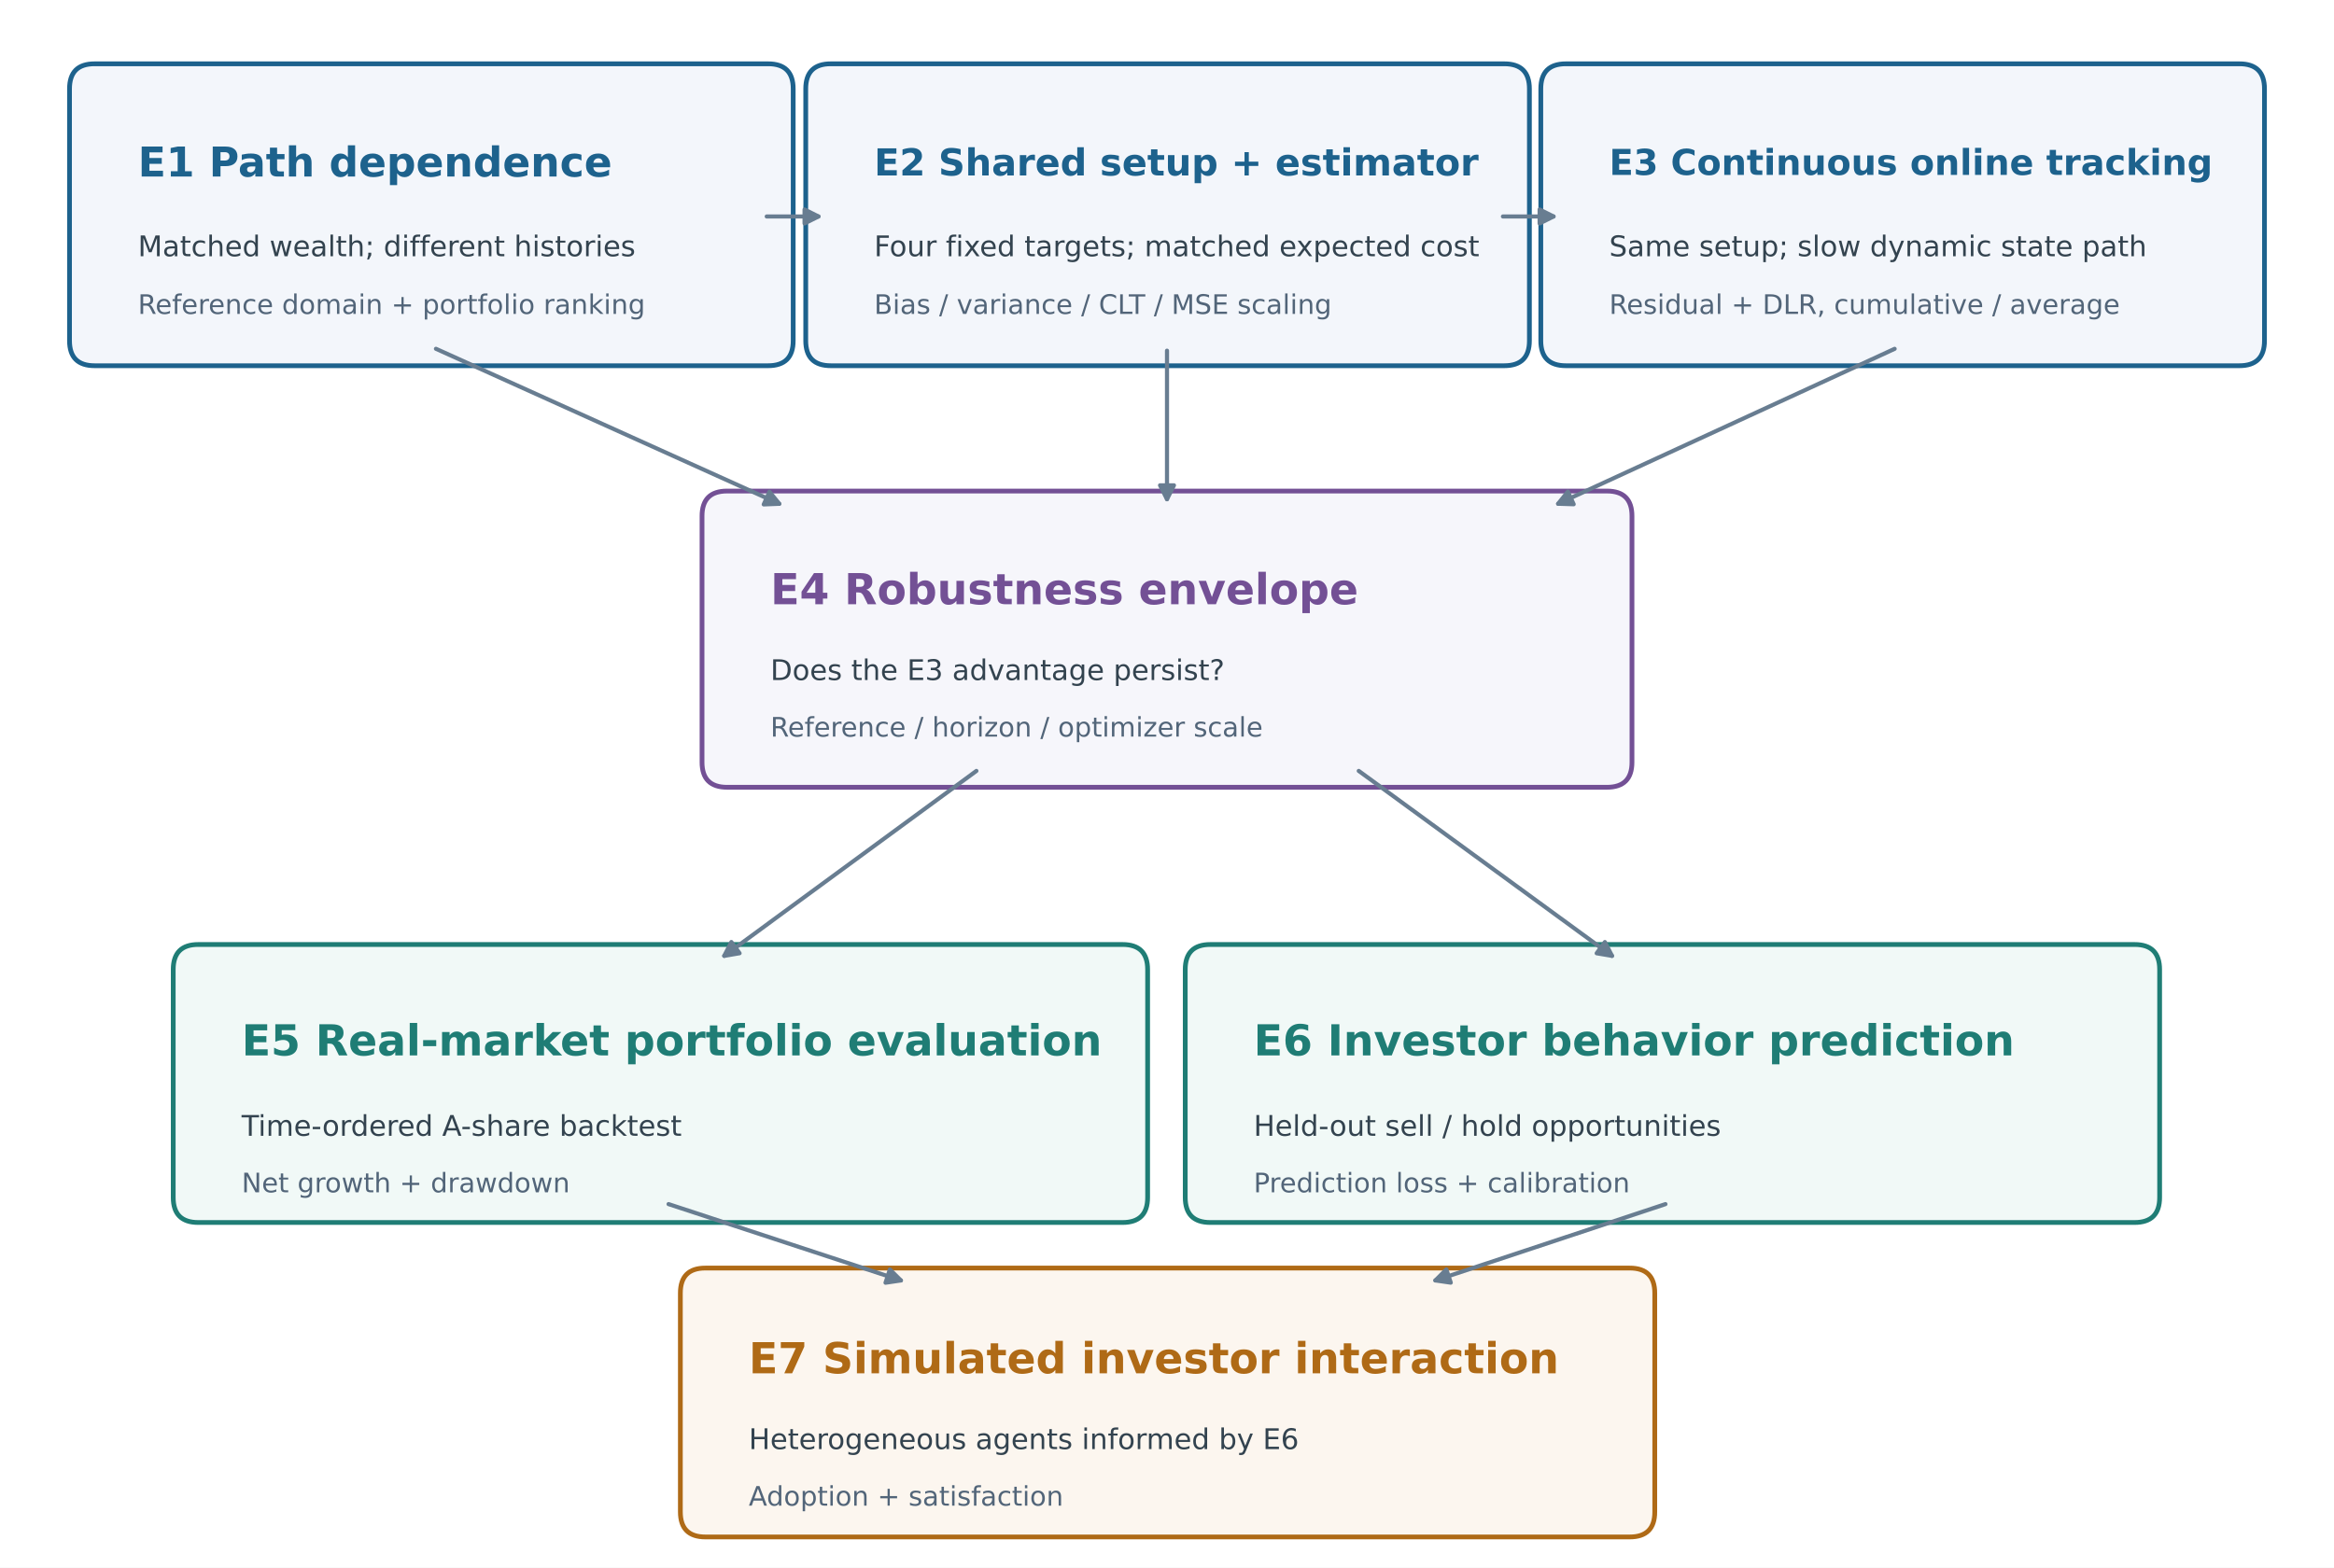
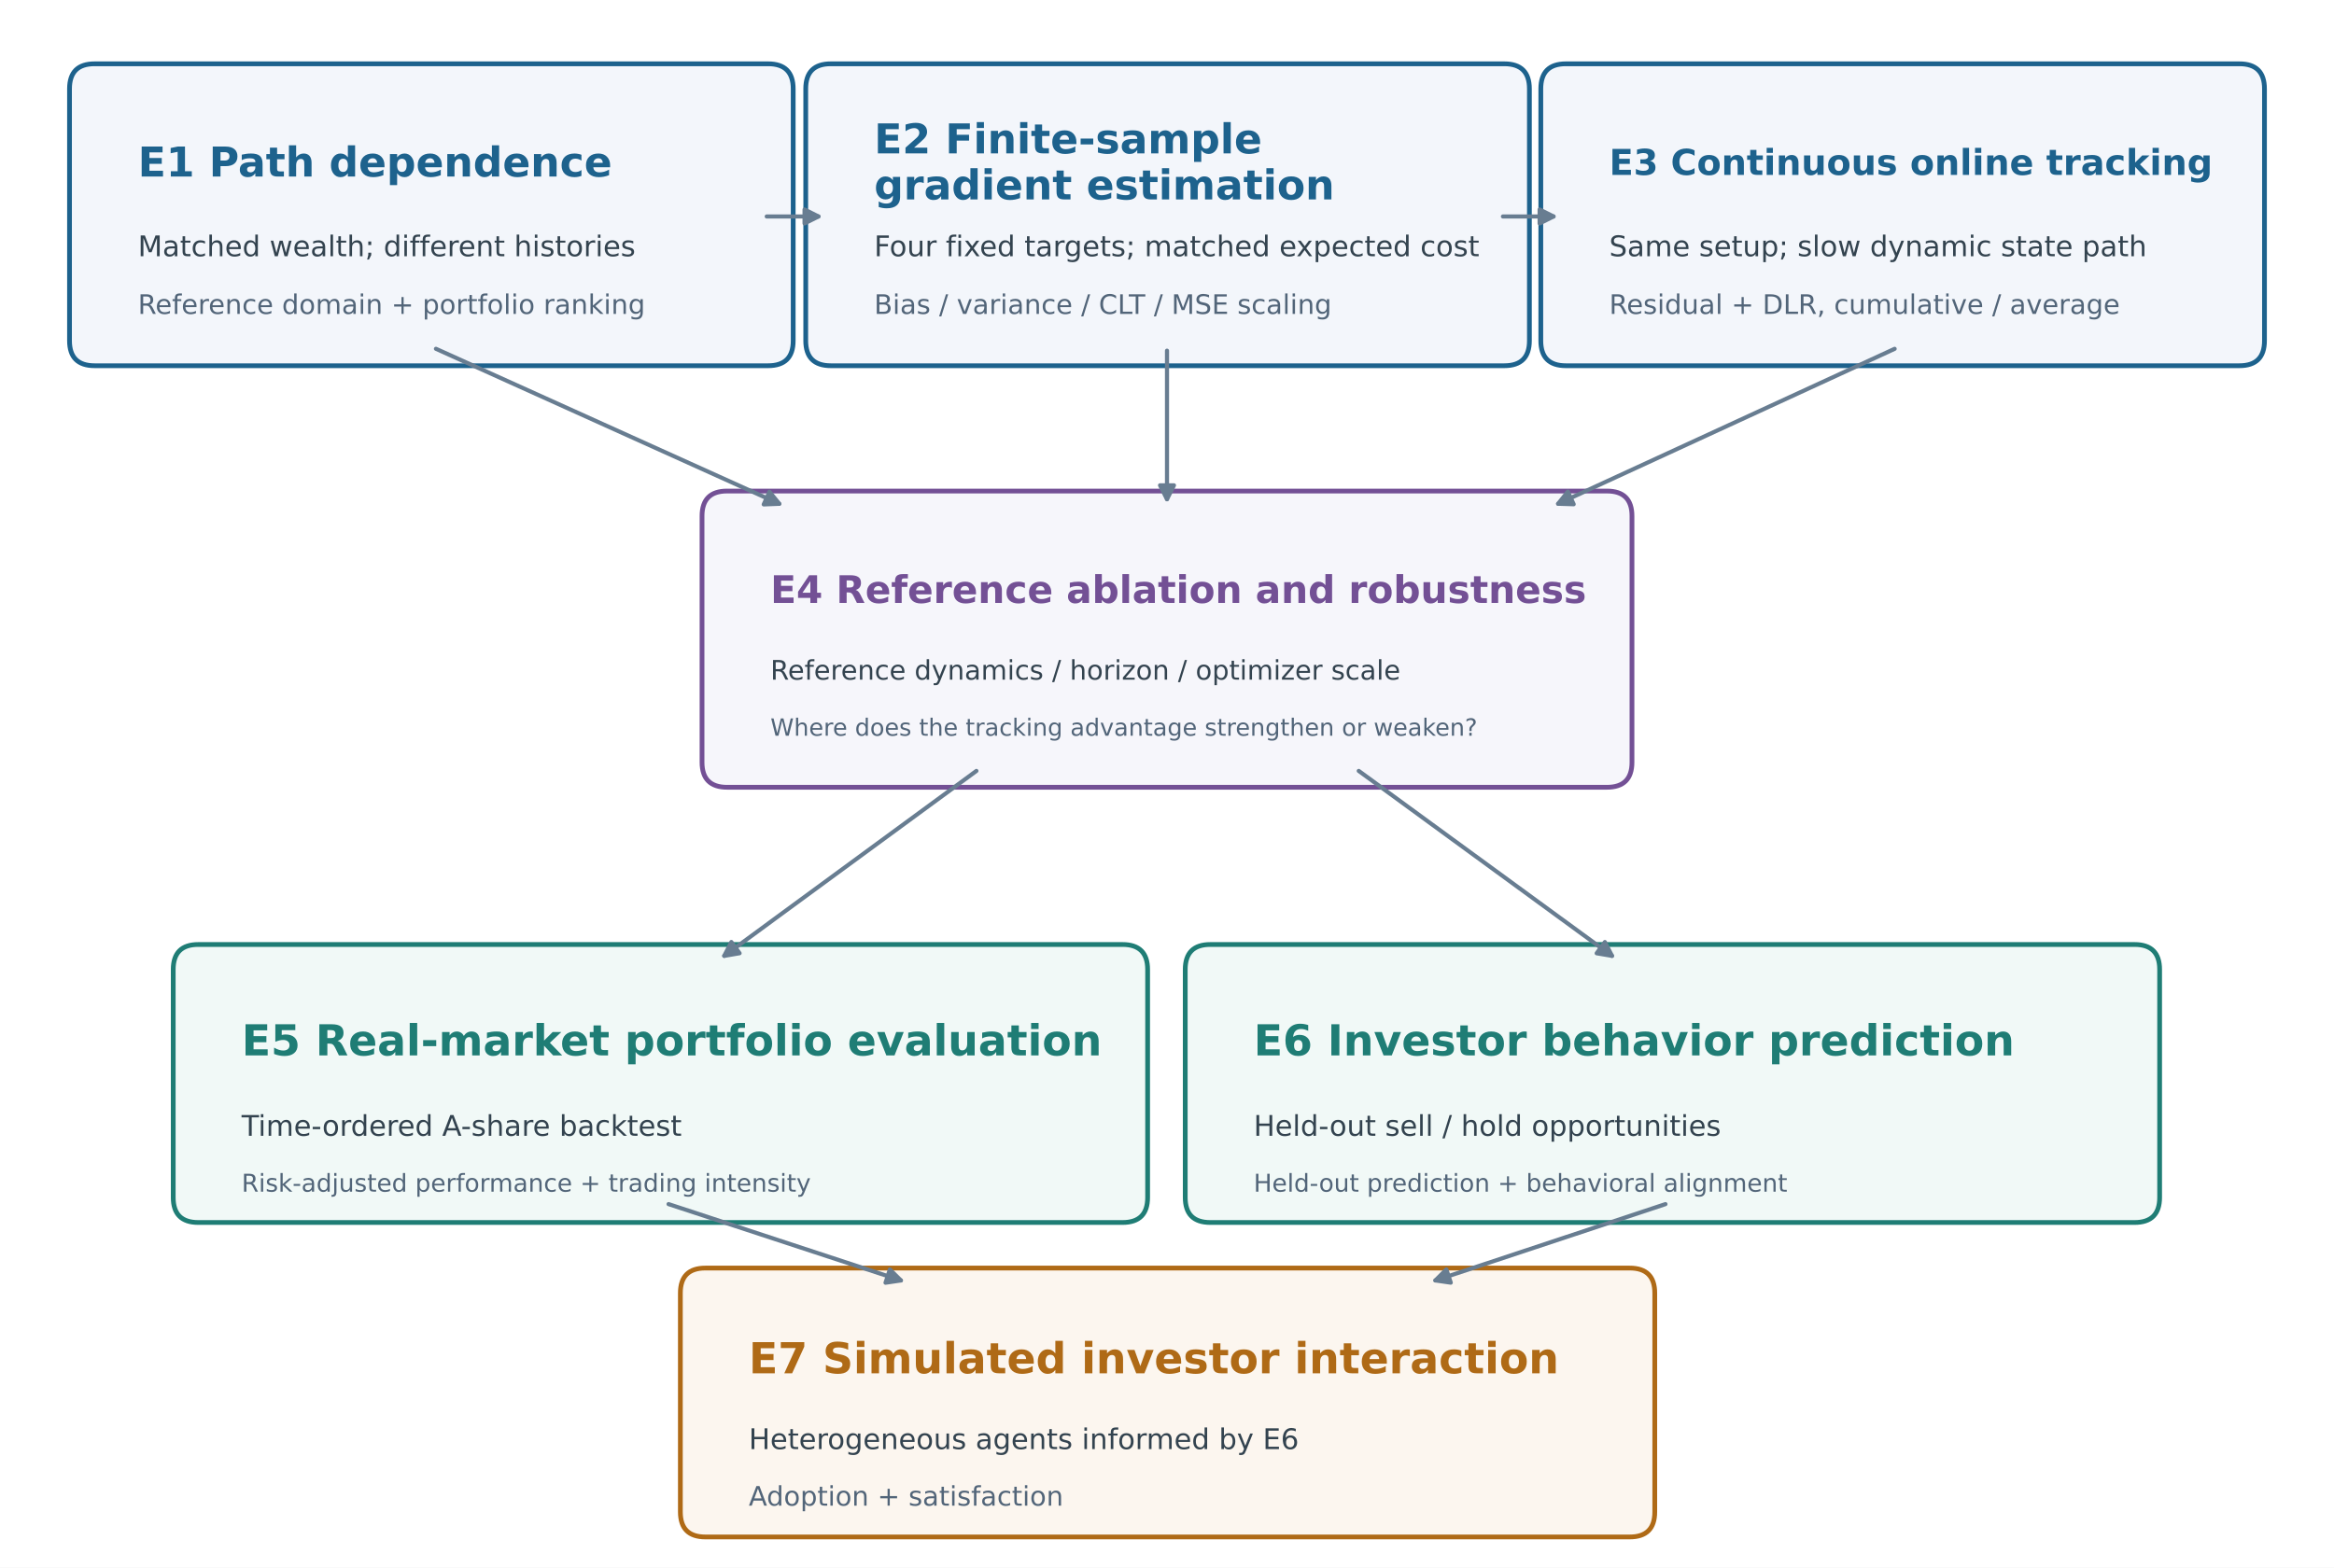
<svg xmlns="http://www.w3.org/2000/svg" width="1474.56pt" height="990.72pt" viewBox="0 0 1474.56 990.72" version="1.1">
  <defs>
    <style type="text/css">*{stroke-linejoin: round; stroke-linecap: butt}</style>
  </defs>
  <g id="figure_1">
    <g id="patch_1">
      <path d="M 0 990.72  L 1474.56 990.72  L 1474.56 0  L 0 0  z " style="fill: #ffffff" />
    </g>
    <g id="axes_1">
      <g id="patch_2">
-         <path d="M 59.76 40.32  L 485.28 40.32  Q 501.12 40.32 501.12 56.16  L 501.12 215.28  Q 501.12 231.12 485.28 231.12  L 59.76 231.12  Q 43.92 231.12 43.92 215.28  L 43.92 56.16  Q 43.92 40.32 59.76 40.32  z " clip-path="url(#p55dbd13fa2)" style="fill: #f3f6fb; stroke: #1d628d; stroke-width: 3; stroke-linejoin: miter" />
+         <path d="M 59.76 40.32  L 485.28 40.32  Q 501.12 40.32 501.12 56.16  L 501.12 215.28  Q 501.12 231.12 485.28 231.12  L 59.76 231.12  Q 43.92 231.12 43.92 215.28  L 43.92 56.16  Q 43.92 40.32 59.76 40.32  z " clip-path="url(#p7dceb5e61e)" style="fill: #f3f6fb; stroke: #1d628d; stroke-width: 3; stroke-linejoin: miter" />
      </g>
      <g id="patch_3">
-         <path d="M 524.88 40.32  L 950.4 40.32  Q 966.24 40.32 966.24 56.16  L 966.24 215.28  Q 966.24 231.12 950.4 231.12  L 524.88 231.12  Q 509.04 231.12 509.04 215.28  L 509.04 56.16  Q 509.04 40.32 524.88 40.32  z " clip-path="url(#p55dbd13fa2)" style="fill: #f3f6fb; stroke: #1d628d; stroke-width: 3; stroke-linejoin: miter" />
+         <path d="M 524.88 40.32  L 950.4 40.32  Q 966.24 40.32 966.24 56.16  L 966.24 215.28  Q 966.24 231.12 950.4 231.12  L 524.88 231.12  Q 509.04 231.12 509.04 215.28  L 509.04 56.16  Q 509.04 40.32 524.88 40.32  z " clip-path="url(#p7dceb5e61e)" style="fill: #f3f6fb; stroke: #1d628d; stroke-width: 3; stroke-linejoin: miter" />
      </g>
      <g id="patch_4">
-         <path d="M 989.28 40.32  L 1414.8 40.32  Q 1430.64 40.32 1430.64 56.16  L 1430.64 215.28  Q 1430.64 231.12 1414.8 231.12  L 989.28 231.12  Q 973.44 231.12 973.44 215.28  L 973.44 56.16  Q 973.44 40.32 989.28 40.32  z " clip-path="url(#p55dbd13fa2)" style="fill: #f3f6fb; stroke: #1d628d; stroke-width: 3; stroke-linejoin: miter" />
+         <path d="M 989.28 40.32  L 1414.8 40.32  Q 1430.64 40.32 1430.64 56.16  L 1430.64 215.28  Q 1430.64 231.12 1414.8 231.12  L 989.28 231.12  Q 973.44 231.12 973.44 215.28  L 973.44 56.16  Q 973.44 40.32 989.28 40.32  z " clip-path="url(#p7dceb5e61e)" style="fill: #f3f6fb; stroke: #1d628d; stroke-width: 3; stroke-linejoin: miter" />
      </g>
      <g id="patch_5">
-         <path d="M 459.36 310.32  L 1015.2 310.32  Q 1031.04 310.32 1031.04 326.16  L 1031.04 481.68  Q 1031.04 497.52 1015.2 497.52  L 459.36 497.52  Q 443.52 497.52 443.52 481.68  L 443.52 326.16  Q 443.52 310.32 459.36 310.32  z " clip-path="url(#p55dbd13fa2)" style="fill: #f6f6fb; stroke: #735095; stroke-width: 3; stroke-linejoin: miter" />
+         <path d="M 459.36 310.32  L 1015.2 310.32  Q 1031.04 310.32 1031.04 326.16  L 1031.04 481.68  Q 1031.04 497.52 1015.2 497.52  L 459.36 497.52  Q 443.52 497.52 443.52 481.68  L 443.52 326.16  Q 443.52 310.32 459.36 310.32  z " clip-path="url(#p7dceb5e61e)" style="fill: #f6f6fb; stroke: #735095; stroke-width: 3; stroke-linejoin: miter" />
      </g>
      <g id="patch_6">
-         <path d="M 125.28 596.88  L 709.2 596.88  Q 725.04 596.88 725.04 612.72  L 725.04 756.72  Q 725.04 772.56 709.2 772.56  L 125.28 772.56  Q 109.44 772.56 109.44 756.72  L 109.44 612.72  Q 109.44 596.88 125.28 596.88  z " clip-path="url(#p55dbd13fa2)" style="fill: #f1f9f7; stroke: #1f7d75; stroke-width: 3; stroke-linejoin: miter" />
+         <path d="M 125.28 596.88  L 709.2 596.88  Q 725.04 596.88 725.04 612.72  L 725.04 756.72  Q 725.04 772.56 709.2 772.56  L 125.28 772.56  Q 109.44 772.56 109.44 756.72  L 109.44 612.72  Q 109.44 596.88 125.28 596.88  z " clip-path="url(#p7dceb5e61e)" style="fill: #f1f9f7; stroke: #1f7d75; stroke-width: 3; stroke-linejoin: miter" />
      </g>
      <g id="patch_7">
-         <path d="M 764.64 596.88  L 1348.56 596.88  Q 1364.4 596.88 1364.4 612.72  L 1364.4 756.72  Q 1364.4 772.56 1348.56 772.56  L 764.64 772.56  Q 748.8 772.56 748.8 756.72  L 748.8 612.72  Q 748.8 596.88 764.64 596.88  z " clip-path="url(#p55dbd13fa2)" style="fill: #f1f9f7; stroke: #1f7d75; stroke-width: 3; stroke-linejoin: miter" />
+         <path d="M 764.64 596.88  L 1348.56 596.88  Q 1364.4 596.88 1364.4 612.72  L 1364.4 756.72  Q 1364.4 772.56 1348.56 772.56  L 764.64 772.56  Q 748.8 772.56 748.8 756.72  L 748.8 612.72  Q 748.8 596.88 764.64 596.88  z " clip-path="url(#p7dceb5e61e)" style="fill: #f1f9f7; stroke: #1f7d75; stroke-width: 3; stroke-linejoin: miter" />
      </g>
      <g id="patch_8">
-         <path d="M 445.68 801.36  L 1029.6 801.36  Q 1045.44 801.36 1045.44 817.2  L 1045.44 955.44  Q 1045.44 971.28 1029.6 971.28  L 445.68 971.28  Q 429.84 971.28 429.84 955.44  L 429.84 817.2  Q 429.84 801.36 445.68 801.36  z " clip-path="url(#p55dbd13fa2)" style="fill: #fcf6ef; stroke: #af6a16; stroke-width: 3; stroke-linejoin: miter" />
+         <path d="M 445.68 801.36  L 1029.6 801.36  Q 1045.44 801.36 1045.44 817.2  L 1045.44 955.44  Q 1045.44 971.28 1029.6 971.28  L 445.68 971.28  Q 429.84 971.28 429.84 955.44  L 429.84 817.2  Q 429.84 801.36 445.68 801.36  z " clip-path="url(#p7dceb5e61e)" style="fill: #fcf6ef; stroke: #af6a16; stroke-width: 3; stroke-linejoin: miter" />
      </g>
      <g id="patch_9">
-         <path d="M 484.396 136.8  Q 502.2 136.8 517.096 136.8  " clip-path="url(#p55dbd13fa2)" style="fill: none; stroke: #687d91; stroke-width: 2.6; stroke-linecap: round" />
-         <path d="M 508.296 132.4  L 517.096 136.8  L 508.296 141.2  z " clip-path="url(#p55dbd13fa2)" style="fill: #687d91; stroke: #687d91; stroke-width: 2.6; stroke-linecap: round" />
+         <path d="M 484.396 136.8  Q 502.2 136.8 517.096 136.8  " clip-path="url(#p7dceb5e61e)" style="fill: none; stroke: #687d91; stroke-width: 2.6; stroke-linecap: round" />
+         <path d="M 508.296 132.4  L 517.096 136.8  L 508.296 141.2  z " clip-path="url(#p7dceb5e61e)" style="fill: #687d91; stroke: #687d91; stroke-width: 2.6; stroke-linecap: round" />
      </g>
      <g id="patch_10">
-         <path d="M 949.518 136.8  Q 966.957 136.8 981.49 136.8  " clip-path="url(#p55dbd13fa2)" style="fill: none; stroke: #687d91; stroke-width: 2.6; stroke-linecap: round" />
-         <path d="M 972.69 132.4  L 981.49 136.8  L 972.69 141.2  z " clip-path="url(#p55dbd13fa2)" style="fill: #687d91; stroke: #687d91; stroke-width: 2.6; stroke-linecap: round" />
+         <path d="M 949.518 136.8  Q 966.957 136.8 981.49 136.8  " clip-path="url(#p7dceb5e61e)" style="fill: none; stroke: #687d91; stroke-width: 2.6; stroke-linecap: round" />
+         <path d="M 972.69 132.4  L 981.49 136.8  L 972.69 141.2  z " clip-path="url(#p7dceb5e61e)" style="fill: #687d91; stroke: #687d91; stroke-width: 2.6; stroke-linecap: round" />
      </g>
      <g id="patch_11">
-         <path d="M 275.422 220.423  Q 385.201 270 492.33 318.381  " clip-path="url(#p55dbd13fa2)" style="fill: none; stroke: #687d91; stroke-width: 2.6; stroke-linecap: round" />
-         <path d="M 486.121 310.749  L 492.33 318.381  L 482.499 318.769  z " clip-path="url(#p55dbd13fa2)" style="fill: #687d91; stroke: #687d91; stroke-width: 2.6; stroke-linecap: round" />
+         <path d="M 275.422 220.423  Q 385.201 270 492.33 318.381  " clip-path="url(#p7dceb5e61e)" style="fill: none; stroke: #687d91; stroke-width: 2.6; stroke-linecap: round" />
+         <path d="M 486.121 310.749  L 492.33 318.381  L 482.499 318.769  z " clip-path="url(#p7dceb5e61e)" style="fill: #687d91; stroke: #687d91; stroke-width: 2.6; stroke-linecap: round" />
      </g>
      <g id="patch_12">
-         <path d="M 737.28 221.603  Q 737.28 270.002 737.28 315.494  " clip-path="url(#p55dbd13fa2)" style="fill: none; stroke: #687d91; stroke-width: 2.6; stroke-linecap: round" />
-         <path d="M 741.68 306.694  L 737.28 315.494  L 732.88 306.694  z " clip-path="url(#p55dbd13fa2)" style="fill: #687d91; stroke: #687d91; stroke-width: 2.6; stroke-linecap: round" />
+         <path d="M 737.28 221.603  Q 737.28 270.002 737.28 315.494  " clip-path="url(#p7dceb5e61e)" style="fill: none; stroke: #687d91; stroke-width: 2.6; stroke-linecap: round" />
+         <path d="M 741.68 306.694  L 737.28 315.494  L 732.88 306.694  z " clip-path="url(#p7dceb5e61e)" style="fill: #687d91; stroke: #687d91; stroke-width: 2.6; stroke-linecap: round" />
      </g>
      <g id="patch_13">
-         <path d="M 1196.986 220.435  Q 1089.362 269.999 984.379 318.347  " clip-path="url(#p55dbd13fa2)" style="fill: none; stroke: #687d91; stroke-width: 2.6; stroke-linecap: round" />
-         <path d="M 994.212 318.662  L 984.379 318.347  L 990.531 310.669  z " clip-path="url(#p55dbd13fa2)" style="fill: #687d91; stroke: #687d91; stroke-width: 2.6; stroke-linecap: round" />
+         <path d="M 1196.986 220.435  Q 1089.362 269.999 984.379 318.347  " clip-path="url(#p7dceb5e61e)" style="fill: none; stroke: #687d91; stroke-width: 2.6; stroke-linecap: round" />
+         <path d="M 994.212 318.662  L 984.379 318.347  L 990.531 310.669  z " clip-path="url(#p7dceb5e61e)" style="fill: #687d91; stroke: #687d91; stroke-width: 2.6; stroke-linecap: round" />
      </g>
      <g id="patch_14">
-         <path d="M 616.867 487.183  Q 536.04 546.48 457.556 604.058  " clip-path="url(#p55dbd13fa2)" style="fill: none; stroke: #687d91; stroke-width: 2.6; stroke-linecap: round" />
-         <path d="M 467.254 602.4  L 457.556 604.058  L 462.048 595.305  z " clip-path="url(#p55dbd13fa2)" style="fill: #687d91; stroke: #687d91; stroke-width: 2.6; stroke-linecap: round" />
+         <path d="M 616.867 487.183  Q 536.04 546.48 457.556 604.058  " clip-path="url(#p7dceb5e61e)" style="fill: none; stroke: #687d91; stroke-width: 2.6; stroke-linecap: round" />
+         <path d="M 467.254 602.4  L 457.556 604.058  L 462.048 595.305  z " clip-path="url(#p7dceb5e61e)" style="fill: #687d91; stroke: #687d91; stroke-width: 2.6; stroke-linecap: round" />
      </g>
      <g id="patch_15">
-         <path d="M 858.415 487.179  Q 939.6 546.48 1018.439 604.067  " clip-path="url(#p55dbd13fa2)" style="fill: none; stroke: #687d91; stroke-width: 2.6; stroke-linecap: round" />
-         <path d="M 1013.928 595.323  L 1018.439 604.067  L 1008.737 602.429  z " clip-path="url(#p55dbd13fa2)" style="fill: #687d91; stroke: #687d91; stroke-width: 2.6; stroke-linecap: round" />
+         <path d="M 858.415 487.179  Q 939.6 546.48 1018.439 604.067  " clip-path="url(#p7dceb5e61e)" style="fill: none; stroke: #687d91; stroke-width: 2.6; stroke-linecap: round" />
+         <path d="M 1013.928 595.323  L 1018.439 604.067  L 1008.737 602.429  z " clip-path="url(#p7dceb5e61e)" style="fill: #687d91; stroke: #687d91; stroke-width: 2.6; stroke-linecap: round" />
      </g>
      <g id="patch_16">
-         <path d="M 422.375 760.943  Q 497.158 785.519 569.179 809.188  " clip-path="url(#p55dbd13fa2)" style="fill: none; stroke: #687d91; stroke-width: 2.6; stroke-linecap: round" />
-         <path d="M 562.192 802.261  L 569.179 809.188  L 559.445 810.621  z " clip-path="url(#p55dbd13fa2)" style="fill: #687d91; stroke: #687d91; stroke-width: 2.6; stroke-linecap: round" />
+         <path d="M 422.375 760.943  Q 497.158 785.519 569.179 809.188  " clip-path="url(#p7dceb5e61e)" style="fill: none; stroke: #687d91; stroke-width: 2.6; stroke-linecap: round" />
+         <path d="M 562.192 802.261  L 569.179 809.188  L 559.445 810.621  z " clip-path="url(#p7dceb5e61e)" style="fill: #687d91; stroke: #687d91; stroke-width: 2.6; stroke-linecap: round" />
      </g>
      <g id="patch_17">
-         <path d="M 1052.184 760.949  Q 978.122 785.519 906.819 809.174  " clip-path="url(#p55dbd13fa2)" style="fill: none; stroke: #687d91; stroke-width: 2.6; stroke-linecap: round" />
-         <path d="M 916.557 810.58  L 906.819 809.174  L 913.786 802.227  z " clip-path="url(#p55dbd13fa2)" style="fill: #687d91; stroke: #687d91; stroke-width: 2.6; stroke-linecap: round" />
+         <path d="M 1052.184 760.949  Q 978.122 785.519 906.819 809.174  " clip-path="url(#p7dceb5e61e)" style="fill: none; stroke: #687d91; stroke-width: 2.6; stroke-linecap: round" />
+         <path d="M 916.557 810.58  L 906.819 809.174  L 913.786 802.227  z " clip-path="url(#p7dceb5e61e)" style="fill: #687d91; stroke: #687d91; stroke-width: 2.6; stroke-linecap: round" />
      </g>
      <g id="text_1">
        <text style="font-weight: 700; font-size: 26px; font-family: 'DejaVu Sans'; text-anchor: start; fill: #1d628d" x="87.12" y="111.574" transform="rotate(-0 87.12 111.5744)">E1  Path dependence</text>
      </g>
      <g id="text_2">
        <text style="font-size: 18px; font-family: 'DejaVu Sans'; text-anchor: start; fill: #33434f" x="87.12" y="161.927" transform="rotate(-0 87.12 161.9269)">Matched wealth; different histories</text>
      </g>
      <g id="text_3">
        <text style="font-size: 17px; font-family: 'DejaVu Sans'; text-anchor: start; fill: #526579" x="87.12" y="198.371" transform="rotate(-0 87.12 198.3709)">Reference domain + portfolio ranking</text>
      </g>
      <g id="text_4">
-         <text style="font-weight: 700; font-size: 23.5px; font-family: 'DejaVu Sans'; text-anchor: start; fill: #1d628d" x="552.24" y="110.885" transform="rotate(-0 552.24 110.8845)">E2  Shared setup + estimator</text>
+         <text style="font-weight: 700; font-size: 26px; font-family: 'DejaVu Sans'; fill: #1d628d" transform="translate(552.24 96.91566)">E2  Finite-sample</text>
+         <text style="font-weight: 700; font-size: 26px; font-family: 'DejaVu Sans'; fill: #1d628d" transform="translate(552.24 126.03)">gradient estimation</text>
      </g>
      <g id="text_5">
        <text style="font-size: 18px; font-family: 'DejaVu Sans'; text-anchor: start; fill: #33434f" x="552.24" y="161.927" transform="rotate(-0 552.24 161.9269)">Four fixed targets; matched expected cost</text>
      </g>
      <g id="text_6">
        <text style="font-size: 17px; font-family: 'DejaVu Sans'; text-anchor: start; fill: #526579" x="552.24" y="198.371" transform="rotate(-0 552.24 198.3709)">Bias / variance / CLT / MSE scaling</text>
      </g>
      <g id="text_7">
        <text style="font-weight: 700; font-size: 22.5px; font-family: 'DejaVu Sans'; text-anchor: start; fill: #1d628d" x="1016.64" y="110.521" transform="rotate(-0 1016.64 110.5207)">E3  Continuous online tracking</text>
      </g>
      <g id="text_8">
        <text style="font-size: 18px; font-family: 'DejaVu Sans'; text-anchor: start; fill: #33434f" x="1016.64" y="161.927" transform="rotate(-0 1016.64 161.9269)">Same setup; slow dynamic state path</text>
      </g>
      <g id="text_9">
        <text style="font-size: 17px; font-family: 'DejaVu Sans'; text-anchor: start; fill: #526579" x="1016.64" y="198.371" transform="rotate(-0 1016.64 198.3709)">Residual + DLR, cumulative / average</text>
      </g>
      <g id="text_10">
-         <text style="font-weight: 700; font-size: 27px; font-family: 'DejaVu Sans'; text-anchor: start; fill: #735095" x="486.72" y="381.85" transform="rotate(-0 486.72 381.8503)">E4  Robustness envelope</text>
+         <text style="font-weight: 700; font-size: 24px; font-family: 'DejaVu Sans'; text-anchor: start; fill: #735095" x="486.72" y="381.022" transform="rotate(-0 486.72 381.0225)">E4  Reference ablation and robustness</text>
      </g>
      <g id="text_11">
-         <text style="font-size: 18px; font-family: 'DejaVu Sans'; text-anchor: start; fill: #33434f" x="486.72" y="429.767" transform="rotate(-0 486.72 429.7669)">Does the E3 advantage persist?</text>
+         <text style="font-size: 17px; font-family: 'DejaVu Sans'; text-anchor: start; fill: #33434f" x="486.72" y="429.491" transform="rotate(-0 486.72 429.4909)">Reference dynamics / horizon / optimizer scale</text>
      </g>
      <g id="text_12">
-         <text style="font-size: 17px; font-family: 'DejaVu Sans'; text-anchor: start; fill: #526579" x="486.72" y="465.491" transform="rotate(-0 486.72 465.4909)">Reference / horizon / optimizer scale</text>
+         <text style="font-size: 15px; font-family: 'DejaVu Sans'; text-anchor: start; fill: #526579" x="486.72" y="464.939" transform="rotate(-0 486.72 464.9391)">Where does the tracking advantage strengthen or weaken?</text>
      </g>
      <g id="text_13">
        <text style="font-weight: 700; font-size: 27px; font-family: 'DejaVu Sans'; text-anchor: start; fill: #1f7d75" x="152.64" y="666.97" transform="rotate(-0 152.64 666.9703)">E5  Real-market portfolio evaluation</text>
      </g>
      <g id="text_14">
        <text style="font-size: 18px; font-family: 'DejaVu Sans'; text-anchor: start; fill: #33434f" x="152.64" y="717.767" transform="rotate(-0 152.64 717.7669)">Time-ordered A-share backtest</text>
      </g>
      <g id="text_15">
-         <text style="font-size: 17px; font-family: 'DejaVu Sans'; text-anchor: start; fill: #526579" x="152.64" y="753.491" transform="rotate(-0 152.64 753.4909)">Net growth + drawdown</text>
+         <text style="font-size: 15.5px; font-family: 'DejaVu Sans'; text-anchor: start; fill: #526579" x="152.64" y="753.077" transform="rotate(-0 152.64 753.077)">Risk-adjusted performance + trading intensity</text>
      </g>
      <g id="text_16">
        <text style="font-weight: 700; font-size: 27px; font-family: 'DejaVu Sans'; text-anchor: start; fill: #1f7d75" x="792" y="666.97" transform="rotate(-0 792 666.9703)">E6  Investor behavior prediction</text>
      </g>
      <g id="text_17">
        <text style="font-size: 18px; font-family: 'DejaVu Sans'; text-anchor: start; fill: #33434f" x="792" y="717.767" transform="rotate(-0 792 717.7669)">Held-out sell / hold opportunities</text>
      </g>
      <g id="text_18">
-         <text style="font-size: 17px; font-family: 'DejaVu Sans'; text-anchor: start; fill: #526579" x="792" y="753.491" transform="rotate(-0 792 753.4909)">Prediction loss + calibration</text>
+         <text style="font-size: 15.5px; font-family: 'DejaVu Sans'; text-anchor: start; fill: #526579" x="792" y="753.077" transform="rotate(-0 792 753.077)">Held-out prediction + behavioral alignment</text>
      </g>
      <g id="text_19">
        <text style="font-weight: 700; font-size: 27px; font-family: 'DejaVu Sans'; text-anchor: start; fill: #af6a16" x="473.04" y="867.85" transform="rotate(-0 473.04 867.8503)">E7  Simulated investor interaction</text>
      </g>
      <g id="text_20">
        <text style="font-size: 18px; font-family: 'DejaVu Sans'; text-anchor: start; fill: #33434f" x="473.04" y="915.767" transform="rotate(-0 473.04 915.7669)">Heterogeneous agents informed by E6</text>
      </g>
      <g id="text_21">
        <text style="font-size: 17px; font-family: 'DejaVu Sans'; text-anchor: start; fill: #526579" x="473.04" y="951.491" transform="rotate(-0 473.04 951.4909)">Adoption + satisfaction</text>
      </g>
    </g>
  </g>
  <defs>
-     <clipPath id="p55dbd13fa2">
+     <clipPath id="p7dceb5e61e">
      <rect x="0" y="0" width="1474.56" height="990.72" />
    </clipPath>
  </defs>
</svg>
